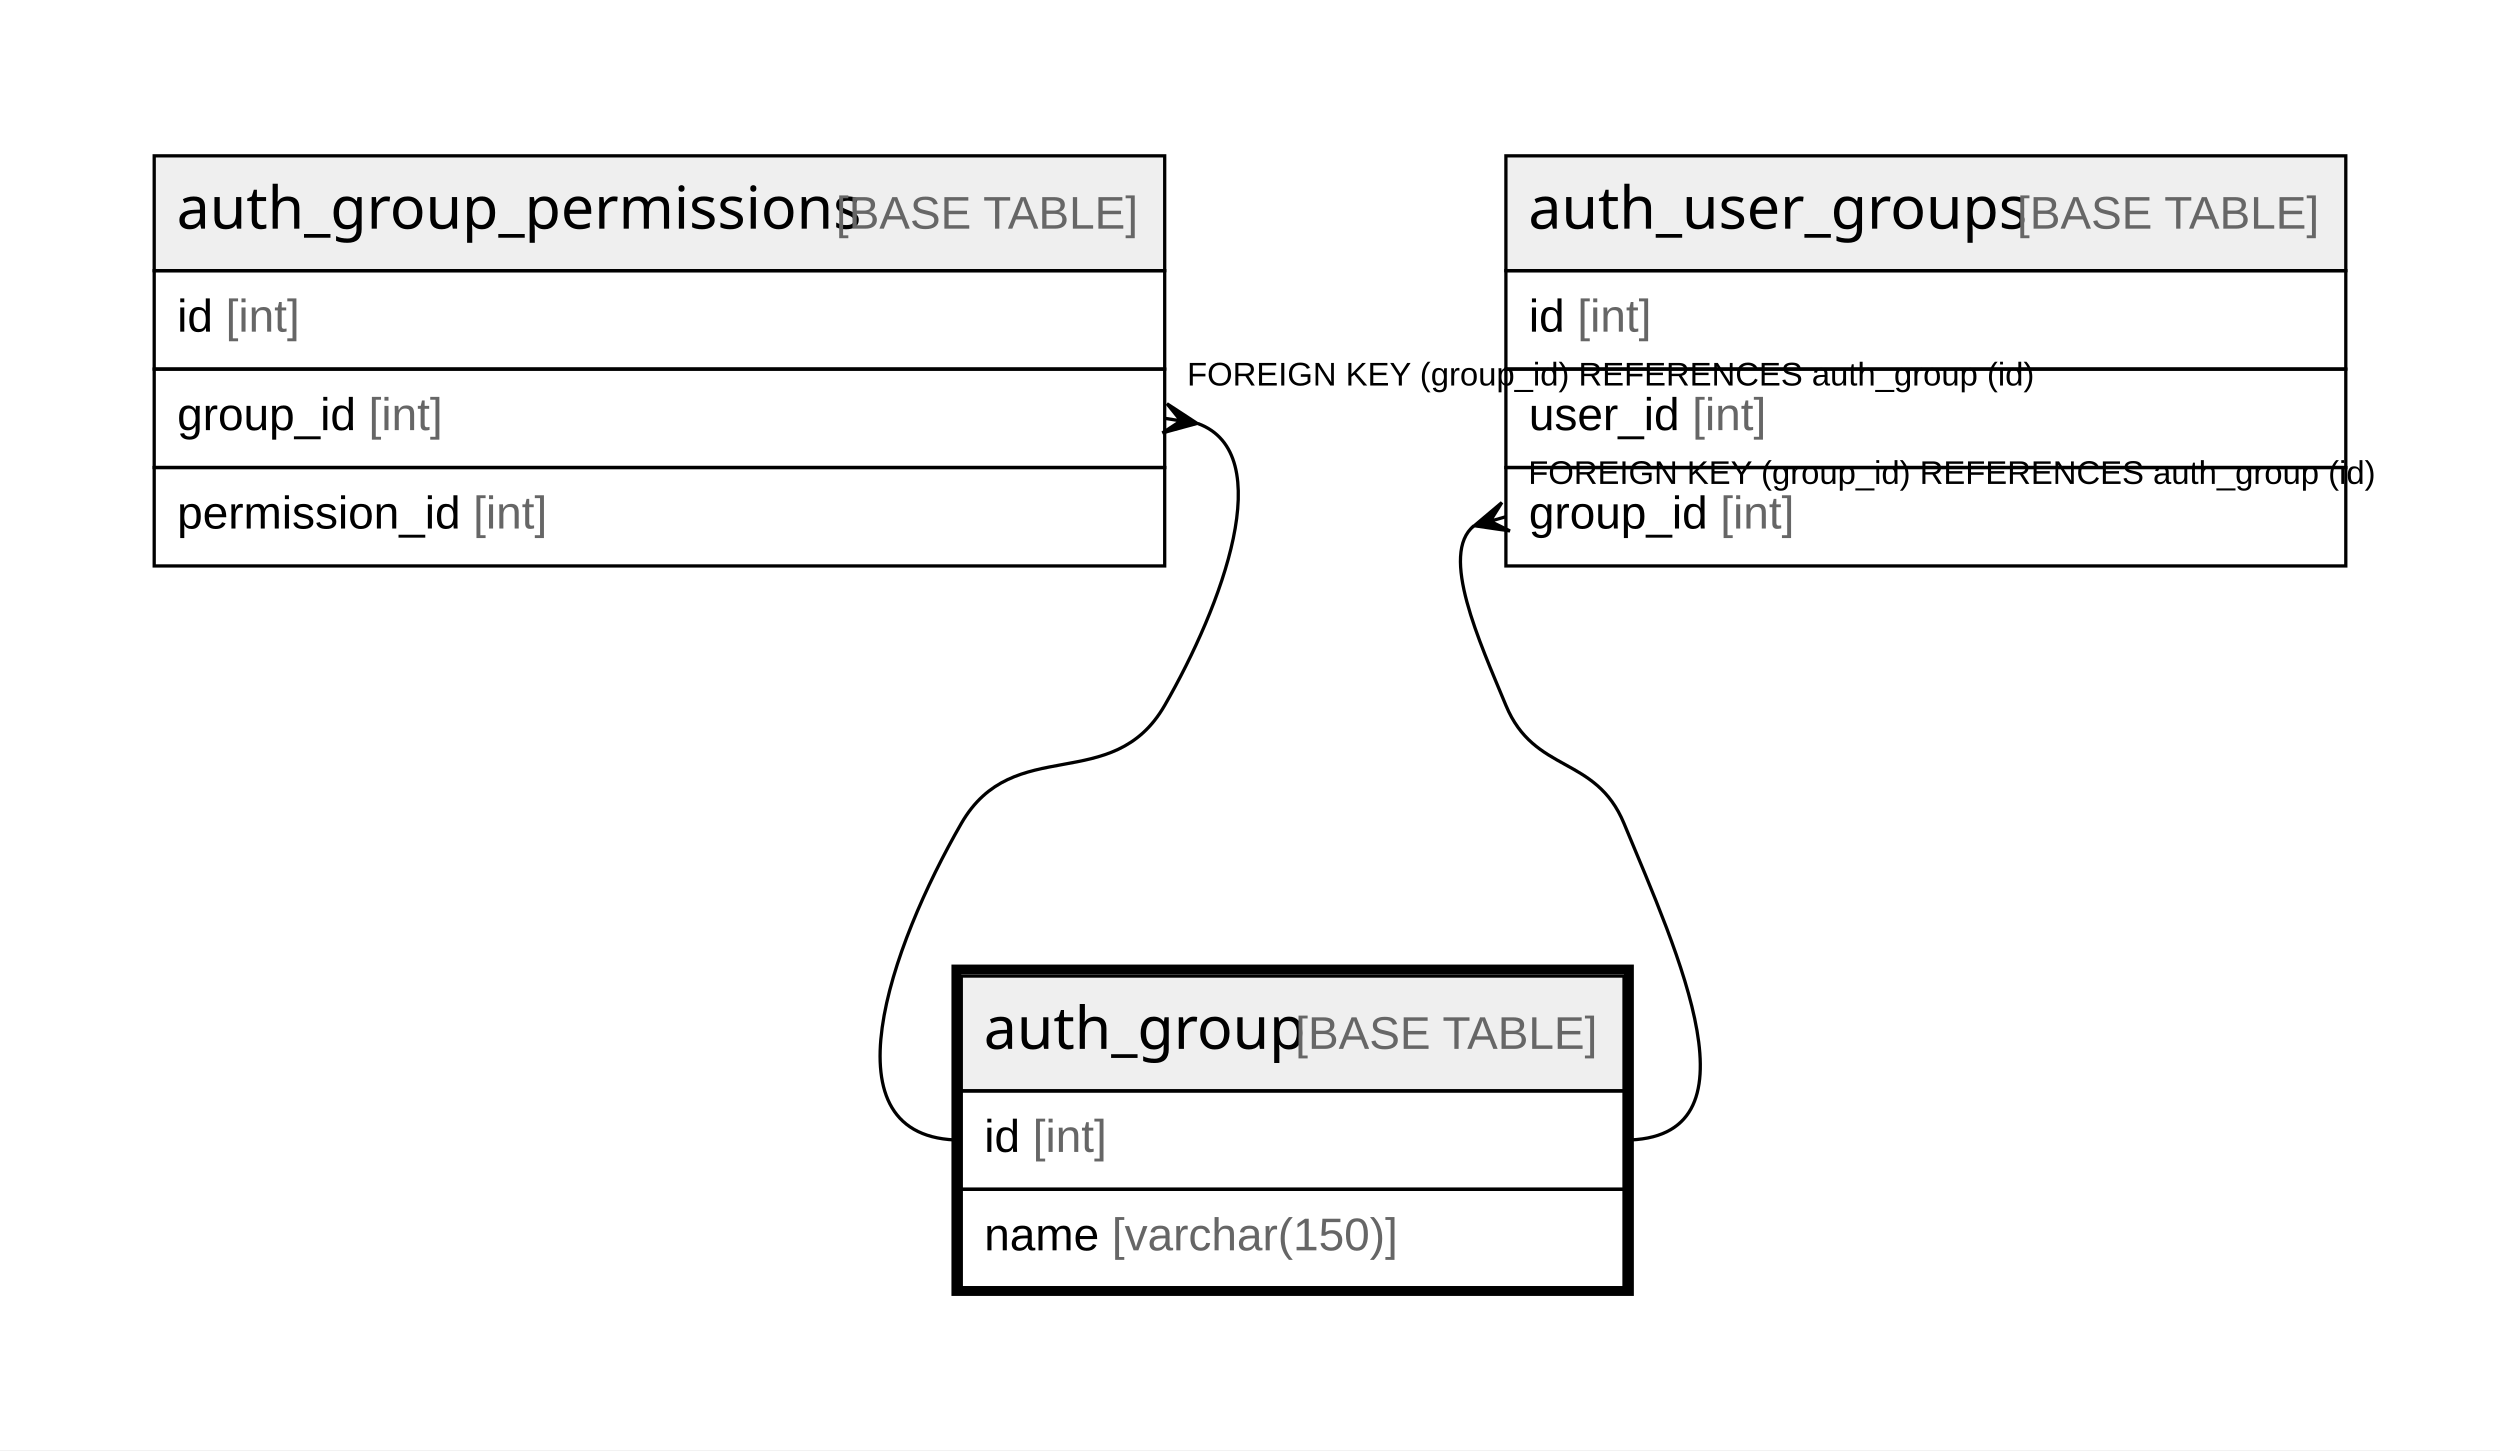
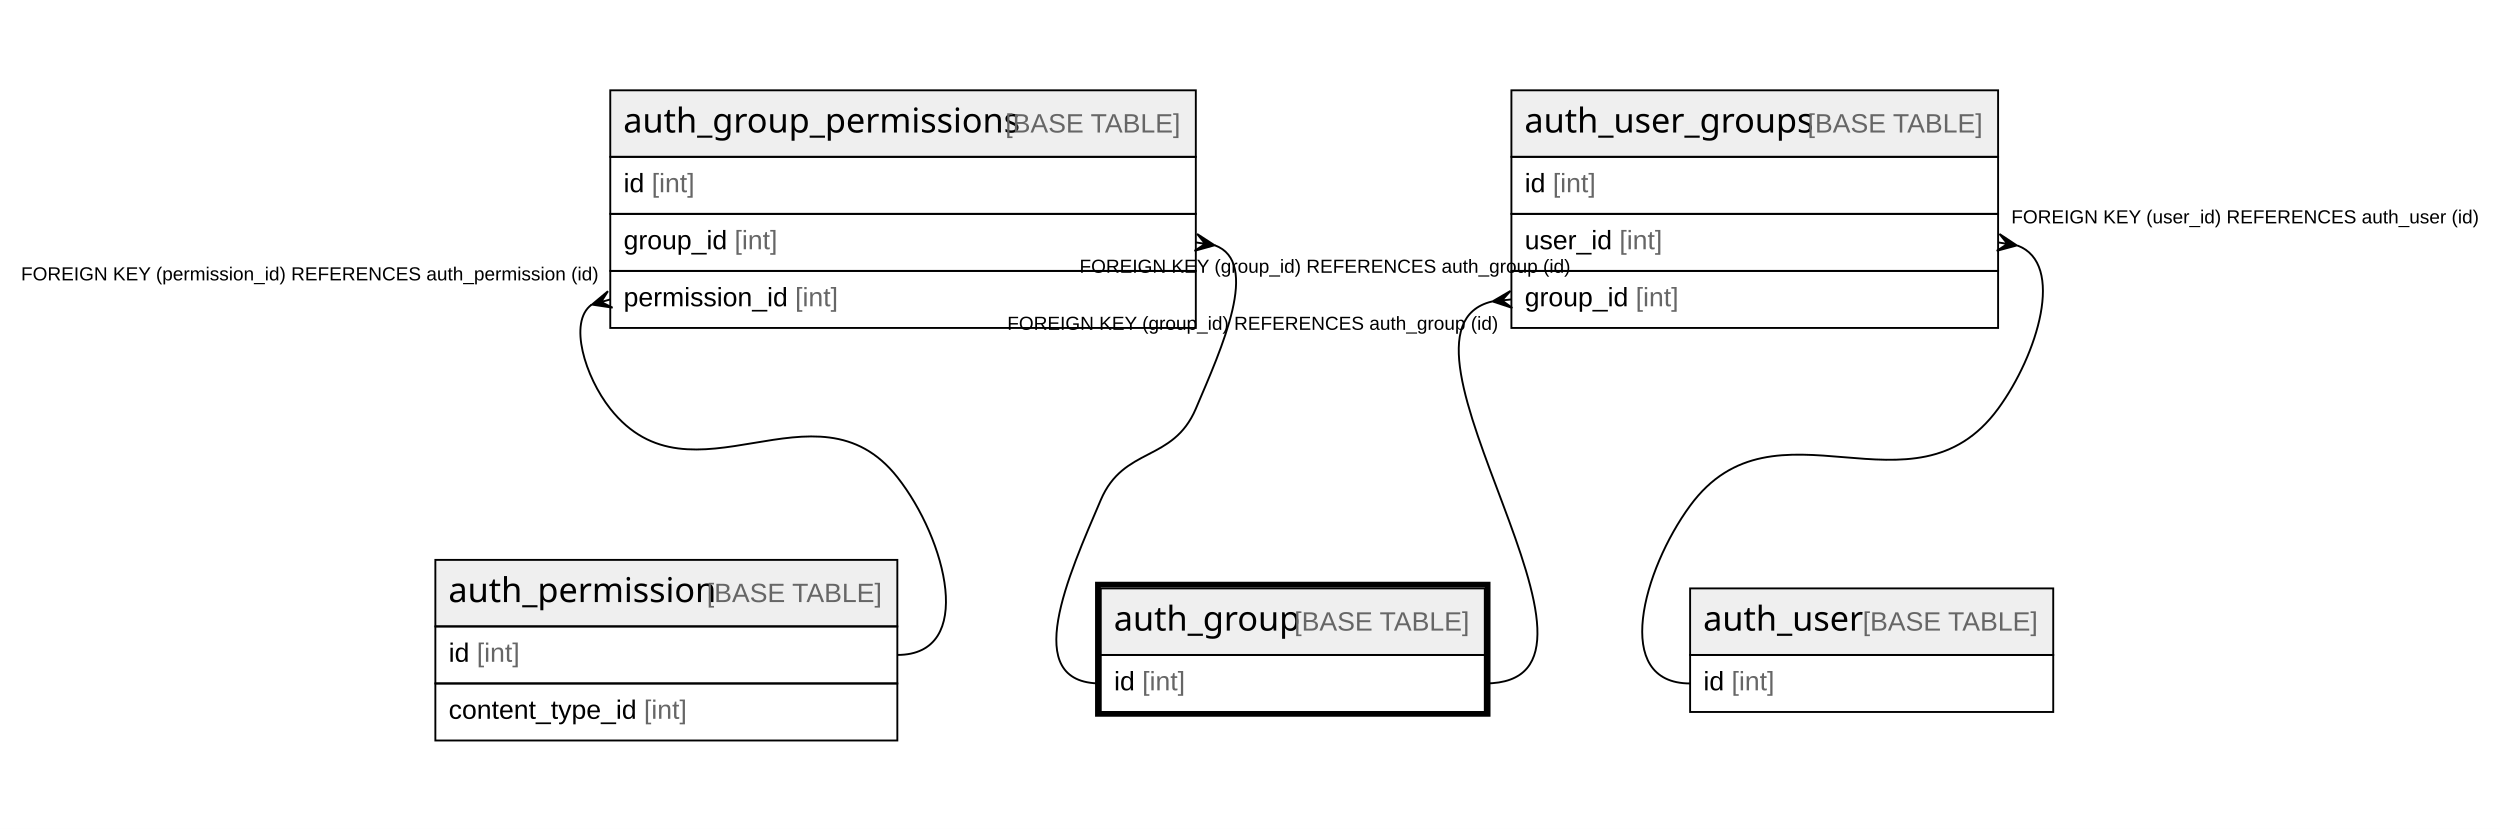
- <svg xmlns="http://www.w3.org/2000/svg" width="762pt" height="442pt" viewBox="0.00 0.00 762.00 442.00">
-   <g id="graph0" class="graph" transform="scale(1 1) rotate(0) translate(4 438)">
-     <polygon fill="#ffffff" stroke="transparent" points="-4,4 -4,-438 758,-438 758,4 -4,4" />
+ <svg xmlns="http://www.w3.org/2000/svg" width="1315pt" height="436pt" viewBox="0.00 0.00 1315.00 436.00">
+   <g id="graph0" class="graph" transform="scale(1 1) rotate(0) translate(4 432)">
+     <polygon fill="#ffffff" stroke="transparent" points="-4,4 -4,-432 1311,-432 1311,4 -4,4" />
    <g id="node1" class="node">
-       <polygon fill="#efefef" stroke="transparent" points="289,-105.5 289,-140.5 491,-140.5 491,-105.5 289,-105.5" />
-       <polygon fill="none" stroke="#000000" points="289,-105.5 289,-140.5 491,-140.5 491,-105.5 289,-105.5" />
-       <text text-anchor="start" x="295.851" y="-118.3" font-family="Arial Bold" font-size="18.00" fill="#000000">auth_group</text>
-       <text text-anchor="start" x="386.895" y="-118.3" font-family="Arial" font-size="14.00" fill="#000000"> </text>
-       <text text-anchor="start" x="390.786" y="-118.3" font-family="Arial" font-size="14.00" fill="#666666">[BASE TABLE]</text>
-       <polygon fill="none" stroke="#000000" points="289,-75.5 289,-105.5 491,-105.5 491,-75.5 289,-75.5" />
-       <text text-anchor="start" x="296" y="-86.9" font-family="Arial" font-size="14.00" fill="#000000">id </text>
-       <text text-anchor="start" x="310.78" y="-86.9" font-family="Arial" font-size="14.00" fill="#666666">[int]</text>
-       <polygon fill="none" stroke="#000000" points="289,-45.5 289,-75.5 491,-75.5 491,-45.5 289,-45.5" />
-       <text text-anchor="start" x="296" y="-56.9" font-family="Arial" font-size="14.00" fill="#000000">name </text>
-       <text text-anchor="start" x="334.899" y="-56.9" font-family="Arial" font-size="14.00" fill="#666666">[varchar(150)]</text>
-       <polygon fill="none" stroke="#000000" stroke-width="3" points="287.5,-44.5 287.5,-142.5 492.5,-142.5 492.5,-44.5 287.5,-44.5" />
+       <polygon fill="#efefef" stroke="transparent" points="575,-87.5 575,-122.5 777,-122.5 777,-87.5 575,-87.5" />
+       <polygon fill="none" stroke="#000000" points="575,-87.5 575,-122.5 777,-122.5 777,-87.5 575,-87.5" />
+       <text text-anchor="start" x="581.851" y="-100.3" font-family="Arial Bold" font-size="18.00" fill="#000000">auth_group</text>
+       <text text-anchor="start" x="672.895" y="-100.3" font-family="Arial" font-size="14.00" fill="#000000"> </text>
+       <text text-anchor="start" x="676.786" y="-100.3" font-family="Arial" font-size="14.00" fill="#666666">[BASE TABLE]</text>
+       <polygon fill="none" stroke="#000000" points="575,-57.5 575,-87.5 777,-87.5 777,-57.5 575,-57.5" />
+       <text text-anchor="start" x="582" y="-68.9" font-family="Arial" font-size="14.00" fill="#000000">id </text>
+       <text text-anchor="start" x="596.78" y="-68.9" font-family="Arial" font-size="14.00" fill="#666666">[int]</text>
+       <polygon fill="none" stroke="#000000" stroke-width="3" points="573.5,-56.5 573.5,-124.5 778.5,-124.5 778.5,-56.5 573.5,-56.5" />
    </g>
    <g id="node2" class="node">
-       <polygon fill="#efefef" stroke="transparent" points="43,-355.5 43,-390.5 351,-390.5 351,-355.5 43,-355.5" />
-       <polygon fill="none" stroke="#000000" points="43,-355.5 43,-390.5 351,-390.5 351,-355.5 43,-355.5" />
-       <text text-anchor="start" x="49.849" y="-368.3" font-family="Arial Bold" font-size="18.00" fill="#000000">auth_group_permissions</text>
-       <text text-anchor="start" x="246.897" y="-368.3" font-family="Arial" font-size="14.00" fill="#000000"> </text>
-       <text text-anchor="start" x="250.788" y="-368.3" font-family="Arial" font-size="14.00" fill="#666666">[BASE TABLE]</text>
-       <polygon fill="none" stroke="#000000" points="43,-325.5 43,-355.5 351,-355.5 351,-325.5 43,-325.5" />
-       <text text-anchor="start" x="50" y="-336.9" font-family="Arial" font-size="14.00" fill="#000000">id </text>
-       <text text-anchor="start" x="64.78" y="-336.9" font-family="Arial" font-size="14.00" fill="#666666">[int]</text>
-       <polygon fill="none" stroke="#000000" points="43,-295.5 43,-325.5 351,-325.5 351,-295.5 43,-295.5" />
-       <text text-anchor="start" x="50" y="-306.9" font-family="Arial" font-size="14.00" fill="#000000">group_id </text>
-       <text text-anchor="start" x="108.353" y="-306.9" font-family="Arial" font-size="14.00" fill="#666666">[int]</text>
-       <polygon fill="none" stroke="#000000" points="43,-265.5 43,-295.5 351,-295.5 351,-265.5 43,-265.5" />
-       <text text-anchor="start" x="50" y="-276.9" font-family="Arial" font-size="14.00" fill="#000000">permission_id </text>
-       <text text-anchor="start" x="140.227" y="-276.9" font-family="Arial" font-size="14.00" fill="#666666">[int]</text>
+       <polygon fill="#efefef" stroke="transparent" points="317,-349.5 317,-384.5 625,-384.5 625,-349.5 317,-349.5" />
+       <polygon fill="none" stroke="#000000" points="317,-349.5 317,-384.5 625,-384.5 625,-349.5 317,-349.5" />
+       <text text-anchor="start" x="323.849" y="-362.3" font-family="Arial Bold" font-size="18.00" fill="#000000">auth_group_permissions</text>
+       <text text-anchor="start" x="520.897" y="-362.3" font-family="Arial" font-size="14.00" fill="#000000"> </text>
+       <text text-anchor="start" x="524.788" y="-362.3" font-family="Arial" font-size="14.00" fill="#666666">[BASE TABLE]</text>
+       <polygon fill="none" stroke="#000000" points="317,-319.5 317,-349.5 625,-349.5 625,-319.5 317,-319.5" />
+       <text text-anchor="start" x="324" y="-330.9" font-family="Arial" font-size="14.00" fill="#000000">id </text>
+       <text text-anchor="start" x="338.78" y="-330.9" font-family="Arial" font-size="14.00" fill="#666666">[int]</text>
+       <polygon fill="none" stroke="#000000" points="317,-289.5 317,-319.5 625,-319.5 625,-289.5 317,-289.5" />
+       <text text-anchor="start" x="324" y="-300.9" font-family="Arial" font-size="14.00" fill="#000000">group_id </text>
+       <text text-anchor="start" x="382.353" y="-300.9" font-family="Arial" font-size="14.00" fill="#666666">[int]</text>
+       <polygon fill="none" stroke="#000000" points="317,-259.5 317,-289.5 625,-289.5 625,-259.5 317,-259.5" />
+       <text text-anchor="start" x="324" y="-270.9" font-family="Arial" font-size="14.00" fill="#000000">permission_id </text>
+       <text text-anchor="start" x="414.227" y="-270.9" font-family="Arial" font-size="14.00" fill="#666666">[int]</text>
    </g>
    <g id="edge1" class="edge">
-       <path fill="none" stroke="#000000" d="M361.104,-308.913C385.932,-299.78 368.432,-253.28 351,-223 335.102,-195.385 304.898,-214.615 289,-187 267.601,-149.831 246.111,-90.5 289,-90.5" />
-       <polygon fill="#000000" stroke="#000000" points="360.879,-308.948 350.302,-306.055 355.939,-309.724 351,-310.5 351,-310.5 351,-310.5 355.939,-309.724 351.698,-314.945 360.879,-308.948 360.879,-308.948" />
-       <text text-anchor="start" x="357.82" y="-320.5" font-family="Arial" font-size="10.00" fill="#000000">FOREIGN KEY (group_id) REFERENCES auth_group (id)</text>
+       <path fill="none" stroke="#000000" d="M634.988,-302.97C659.173,-294.158 638.699,-249.142 625,-217 612.922,-188.662 587.078,-197.338 575,-169 558.184,-129.545 532.111,-72.5 575,-72.5" />
+       <polygon fill="#000000" stroke="#000000" points="634.885,-302.986 624.319,-300.052 629.942,-303.743 625,-304.5 625,-304.5 625,-304.5 629.942,-303.743 625.681,-308.948 634.885,-302.986 634.885,-302.986" />
+       <text text-anchor="start" x="563.819" y="-288.5" font-family="Arial" font-size="10.00" fill="#000000">FOREIGN KEY (group_id) REFERENCES auth_group (id)</text>
    </g>
    <g id="node3" class="node">
-       <polygon fill="#efefef" stroke="transparent" points="455,-355.5 455,-390.5 711,-390.5 711,-355.5 455,-355.5" />
-       <polygon fill="none" stroke="#000000" points="455,-355.5 455,-390.5 711,-390.5 711,-355.5 455,-355.5" />
-       <text text-anchor="start" x="461.846" y="-368.3" font-family="Arial Bold" font-size="18.00" fill="#000000">auth_user_groups</text>
-       <text text-anchor="start" x="606.9" y="-368.3" font-family="Arial" font-size="14.00" fill="#000000"> </text>
-       <text text-anchor="start" x="610.791" y="-368.3" font-family="Arial" font-size="14.00" fill="#666666">[BASE TABLE]</text>
-       <polygon fill="none" stroke="#000000" points="455,-325.5 455,-355.5 711,-355.5 711,-325.5 455,-325.5" />
-       <text text-anchor="start" x="462" y="-336.9" font-family="Arial" font-size="14.00" fill="#000000">id </text>
-       <text text-anchor="start" x="476.78" y="-336.9" font-family="Arial" font-size="14.00" fill="#666666">[int]</text>
-       <polygon fill="none" stroke="#000000" points="455,-295.5 455,-325.5 711,-325.5 711,-295.5 455,-295.5" />
-       <text text-anchor="start" x="462" y="-306.9" font-family="Arial" font-size="14.00" fill="#000000">user_id </text>
-       <text text-anchor="start" x="511.788" y="-306.9" font-family="Arial" font-size="14.00" fill="#666666">[int]</text>
-       <polygon fill="none" stroke="#000000" points="455,-265.5 455,-295.5 711,-295.5 711,-265.5 455,-265.5" />
-       <text text-anchor="start" x="462" y="-276.9" font-family="Arial" font-size="14.00" fill="#000000">group_id </text>
-       <text text-anchor="start" x="520.353" y="-276.9" font-family="Arial" font-size="14.00" fill="#666666">[int]</text>
+       <polygon fill="#efefef" stroke="transparent" points="225,-102.5 225,-137.5 468,-137.5 468,-102.5 225,-102.5" />
+       <polygon fill="none" stroke="#000000" points="225,-102.5 225,-137.5 468,-137.5 468,-102.5 225,-102.5" />
+       <text text-anchor="start" x="231.861" y="-115.3" font-family="Arial Bold" font-size="18.00" fill="#000000">auth_permission</text>
+       <text text-anchor="start" x="363.885" y="-115.3" font-family="Arial" font-size="14.00" fill="#000000"> </text>
+       <text text-anchor="start" x="367.776" y="-115.3" font-family="Arial" font-size="14.00" fill="#666666">[BASE TABLE]</text>
+       <polygon fill="none" stroke="#000000" points="225,-72.5 225,-102.5 468,-102.5 468,-72.5 225,-72.5" />
+       <text text-anchor="start" x="232" y="-83.9" font-family="Arial" font-size="14.00" fill="#000000">id </text>
+       <text text-anchor="start" x="246.78" y="-83.9" font-family="Arial" font-size="14.00" fill="#666666">[int]</text>
+       <polygon fill="none" stroke="#000000" points="225,-42.5 225,-72.5 468,-72.5 468,-42.5 225,-42.5" />
+       <text text-anchor="start" x="232" y="-53.9" font-family="Arial" font-size="14.00" fill="#000000">content_type_id </text>
+       <text text-anchor="start" x="334.712" y="-53.9" font-family="Arial" font-size="14.00" fill="#666666">[int]</text>
    </g>
    <g id="edge2" class="edge">
-       <path fill="none" stroke="#000000" d="M445.245,-277.721C434.69,-269.154 446.901,-242.552 455,-223 463.659,-202.095 482.341,-207.905 491,-187 507.413,-147.376 533.889,-90.5 491,-90.5" />
-       <polygon fill="#000000" stroke="#000000" points="445.383,-277.76 453.767,-284.828 450.191,-279.13 455,-280.5 455,-280.5 455,-280.5 450.191,-279.13 456.233,-276.172 445.383,-277.76 445.383,-277.76" />
-       <text text-anchor="start" x="461.82" y="-290.5" font-family="Arial" font-size="10.00" fill="#000000">FOREIGN KEY (group_id) REFERENCES auth_group (id)</text>
+       <path fill="none" stroke="#000000" d="M307.142,-271.719C294.798,-262.682 303.761,-233.766 317,-217 359.755,-162.853 425.245,-235.147 468,-181 493.752,-148.386 509.556,-87.5 468,-87.5" />
+       <polygon fill="#000000" stroke="#000000" points="307.376,-271.785 315.778,-278.831 312.188,-273.142 317,-274.5 317,-274.5 317,-274.5 312.188,-273.142 318.222,-270.169 307.376,-271.785 307.376,-271.785" />
+       <text text-anchor="start" x="7.053" y="-284.5" font-family="Arial" font-size="10.00" fill="#000000">FOREIGN KEY (permission_id) REFERENCES auth_permission (id)</text>
+     </g>
+     <g id="node4" class="node">
+       <polygon fill="#efefef" stroke="transparent" points="791,-349.5 791,-384.5 1047,-384.5 1047,-349.5 791,-349.5" />
+       <polygon fill="none" stroke="#000000" points="791,-349.5 791,-384.5 1047,-384.5 1047,-349.5 791,-349.5" />
+       <text text-anchor="start" x="797.846" y="-362.3" font-family="Arial Bold" font-size="18.00" fill="#000000">auth_user_groups</text>
+       <text text-anchor="start" x="942.9" y="-362.3" font-family="Arial" font-size="14.00" fill="#000000"> </text>
+       <text text-anchor="start" x="946.791" y="-362.3" font-family="Arial" font-size="14.00" fill="#666666">[BASE TABLE]</text>
+       <polygon fill="none" stroke="#000000" points="791,-319.5 791,-349.5 1047,-349.5 1047,-319.5 791,-319.5" />
+       <text text-anchor="start" x="798" y="-330.9" font-family="Arial" font-size="14.00" fill="#000000">id </text>
+       <text text-anchor="start" x="812.78" y="-330.9" font-family="Arial" font-size="14.00" fill="#666666">[int]</text>
+       <polygon fill="none" stroke="#000000" points="791,-289.5 791,-319.5 1047,-319.5 1047,-289.5 791,-289.5" />
+       <text text-anchor="start" x="798" y="-300.9" font-family="Arial" font-size="14.00" fill="#000000">user_id </text>
+       <text text-anchor="start" x="847.788" y="-300.9" font-family="Arial" font-size="14.00" fill="#666666">[int]</text>
+       <polygon fill="none" stroke="#000000" points="791,-259.5 791,-289.5 1047,-289.5 1047,-259.5 791,-259.5" />
+       <text text-anchor="start" x="798" y="-270.9" font-family="Arial" font-size="14.00" fill="#000000">group_id </text>
+       <text text-anchor="start" x="856.353" y="-270.9" font-family="Arial" font-size="14.00" fill="#666666">[int]</text>
+     </g>
+     <g id="edge3" class="edge">
+       <path fill="none" stroke="#000000" d="M780.777,-273.413C714.799,-257.514 863.126,-72.5 777,-72.5" />
+       <polygon fill="#000000" stroke="#000000" points="781.056,-273.443 790.524,-278.975 786.028,-273.971 791,-274.5 791,-274.5 791,-274.5 786.028,-273.971 791.476,-270.025 781.056,-273.443 781.056,-273.443" />
+       <text text-anchor="start" x="525.819" y="-258.5" font-family="Arial" font-size="10.00" fill="#000000">FOREIGN KEY (group_id) REFERENCES auth_group (id)</text>
+     </g>
+     <g id="node5" class="node">
+       <polygon fill="#efefef" stroke="transparent" points="885,-87.5 885,-122.5 1076,-122.5 1076,-87.5 885,-87.5" />
+       <polygon fill="none" stroke="#000000" points="885,-87.5 885,-122.5 1076,-122.5 1076,-87.5 885,-87.5" />
+       <text text-anchor="start" x="891.857" y="-100.3" font-family="Arial Bold" font-size="18.00" fill="#000000">auth_user</text>
+       <text text-anchor="start" x="971.889" y="-100.3" font-family="Arial" font-size="14.00" fill="#000000"> </text>
+       <text text-anchor="start" x="975.779" y="-100.3" font-family="Arial" font-size="14.00" fill="#666666">[BASE TABLE]</text>
+       <polygon fill="none" stroke="#000000" points="885,-57.5 885,-87.5 1076,-87.5 1076,-57.5 885,-57.5" />
+       <text text-anchor="start" x="892" y="-68.9" font-family="Arial" font-size="14.00" fill="#000000">id </text>
+       <text text-anchor="start" x="906.78" y="-68.9" font-family="Arial" font-size="14.00" fill="#666666">[int]</text>
+     </g>
+     <g id="edge4" class="edge">
+       <path fill="none" stroke="#000000" d="M1057.204,-302.847C1082.589,-293.352 1067.666,-245.172 1047,-217 1002.352,-156.137 929.648,-226.863 885,-166 860.42,-132.493 843.444,-72.5 885,-72.5" />
+       <polygon fill="#000000" stroke="#000000" points="1056.871,-302.901 1046.281,-300.058 1051.936,-303.701 1047,-304.5 1047,-304.5 1047,-304.5 1051.936,-303.701 1047.719,-308.942 1056.871,-302.901 1056.871,-302.901" />
+       <text text-anchor="start" x="1053.938" y="-314.5" font-family="Arial" font-size="10.00" fill="#000000">FOREIGN KEY (user_id) REFERENCES auth_user (id)</text>
    </g>
  </g>
</svg>
